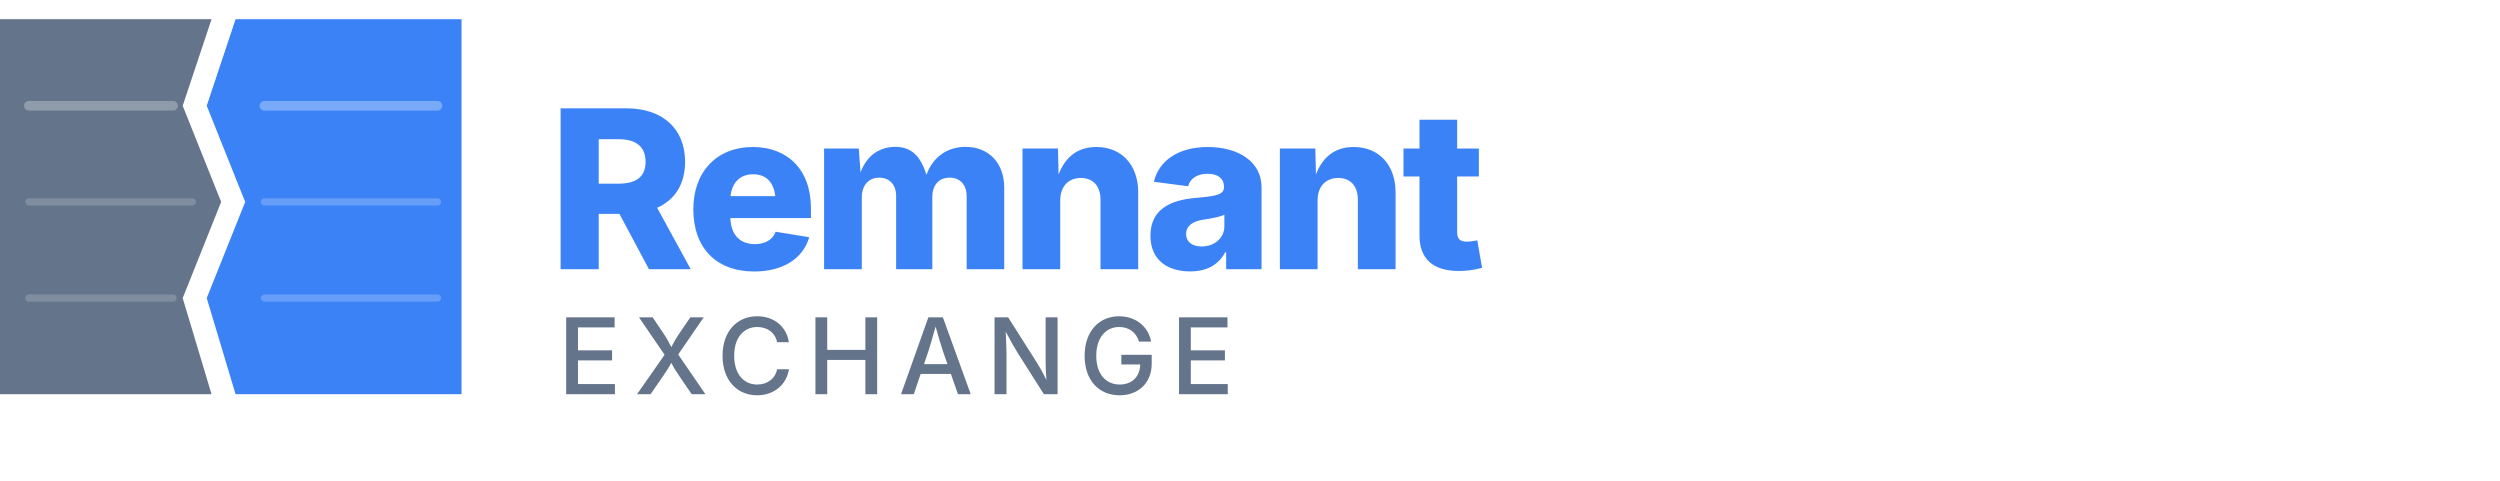
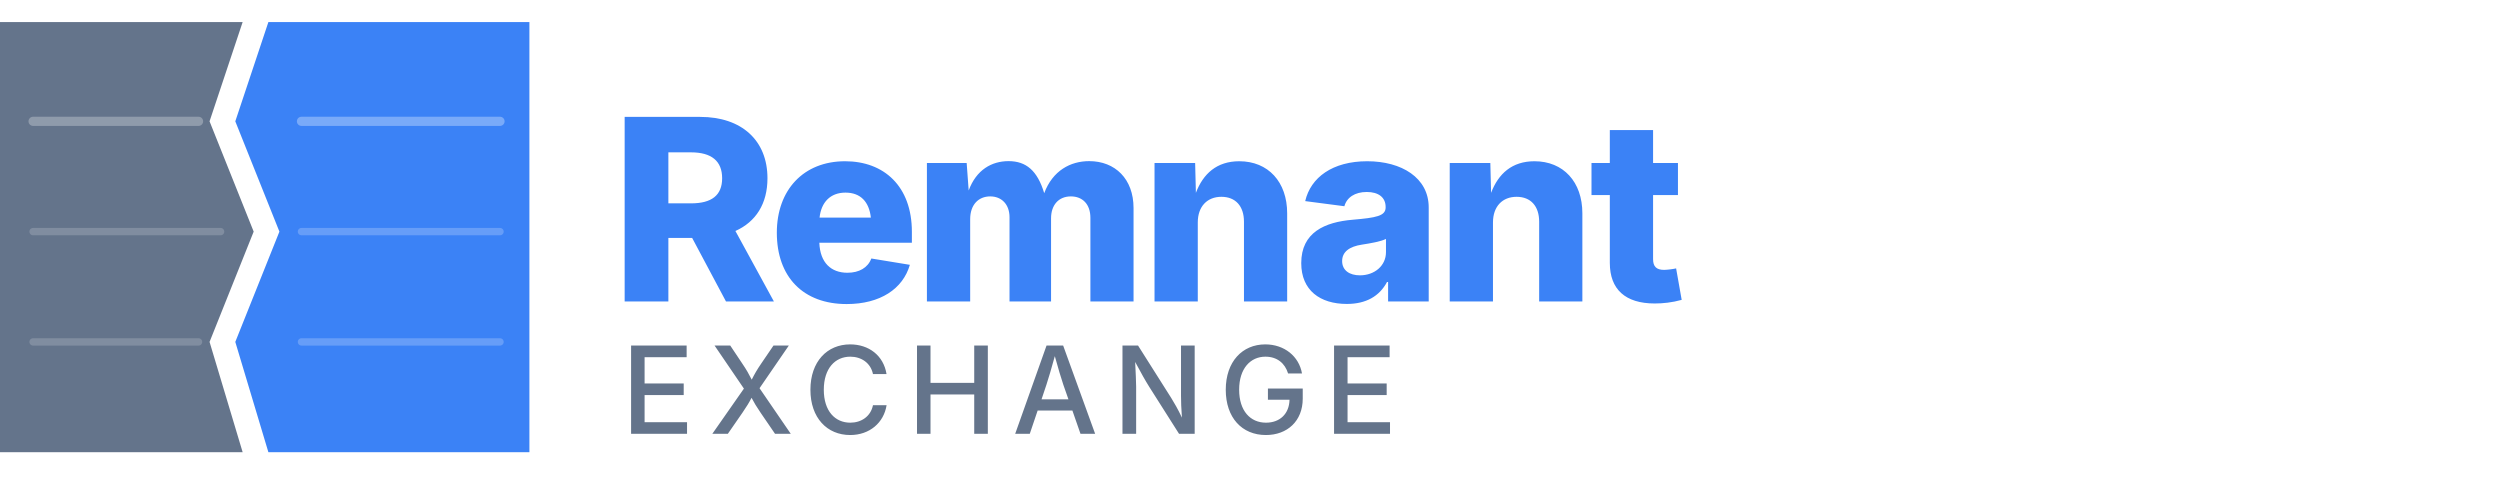
- <svg xmlns="http://www.w3.org/2000/svg" viewBox="0 0 520 100" width="520" height="100">
-   <path d="M0,4 L44,4 L38,22 L46,42 L38,62 L44,82 L0,82 Z" fill="#64748b" />
-   <line x1="6" y1="22" x2="36" y2="22" stroke="rgba(255,255,255,0.28)" stroke-width="2" stroke-linecap="round" />
-   <line x1="6" y1="42" x2="40" y2="42" stroke="rgba(255,255,255,0.18)" stroke-width="1.5" stroke-linecap="round" />
-   <line x1="6" y1="62" x2="36" y2="62" stroke="rgba(255,255,255,0.18)" stroke-width="1.5" stroke-linecap="round" />
-   <path d="M49,4 L96,4 L96,82 L49,82 L43,62 L51,42 L43,22 L49,4 Z" fill="#3b82f6" />
-   <line x1="55" y1="22" x2="91" y2="22" stroke="rgba(255,255,255,0.32)" stroke-width="2" stroke-linecap="round" />
-   <line x1="55" y1="42" x2="91" y2="42" stroke="rgba(255,255,255,0.22)" stroke-width="1.5" stroke-linecap="round" />
-   <line x1="55" y1="62" x2="91" y2="62" stroke="rgba(255,255,255,0.22)" stroke-width="1.5" stroke-linecap="round" />
-   <text x="114" y="56" font-family="'Inter', -apple-system, BlinkMacSystemFont, sans-serif" font-size="46" font-weight="800" fill="#3b82f6" letter-spacing="-0.03em">Remnant</text>
-   <text x="116" y="82" font-family="'Inter', -apple-system, BlinkMacSystemFont, sans-serif" font-size="22" font-weight="500" fill="#64748b" letter-spacing="0.12em">EXCHANGE</text>
+ <svg xmlns="http://www.w3.org/2000/svg" viewBox="0 0 680 130" width="680" height="130">
+   <path d="M0,6 L66,6 L57,33 L69,63 L57,93 L66,123 L0,123 Z" fill="#64748b" />
+   <line x1="9" y1="33" x2="54" y2="33" stroke="rgba(255,255,255,0.28)" stroke-width="2.5" stroke-linecap="round" />
+   <line x1="9" y1="63" x2="60" y2="63" stroke="rgba(255,255,255,0.18)" stroke-width="2" stroke-linecap="round" />
+   <line x1="9" y1="93" x2="54" y2="93" stroke="rgba(255,255,255,0.18)" stroke-width="2" stroke-linecap="round" />
+   <path d="M73,6 L144,6 L144,123 L73,123 L64,93 L76,63 L64,33 L73,6 Z" fill="#3b82f6" />
+   <line x1="82" y1="33" x2="136" y2="33" stroke="rgba(255,255,255,0.32)" stroke-width="2.5" stroke-linecap="round" />
+   <line x1="82" y1="63" x2="136" y2="63" stroke="rgba(255,255,255,0.22)" stroke-width="2" stroke-linecap="round" />
+   <line x1="82" y1="93" x2="136" y2="93" stroke="rgba(255,255,255,0.22)" stroke-width="2" stroke-linecap="round" />
+   <text x="166" y="82" font-family="'Inter', -apple-system, BlinkMacSystemFont, sans-serif" font-size="69" font-weight="800" fill="#3b82f6" letter-spacing="-0.03em">Remnant</text>
+   <text x="169" y="118" font-family="'Inter', -apple-system, BlinkMacSystemFont, sans-serif" font-size="33" font-weight="500" fill="#64748b" letter-spacing="0.12em">EXCHANGE</text>
</svg>
